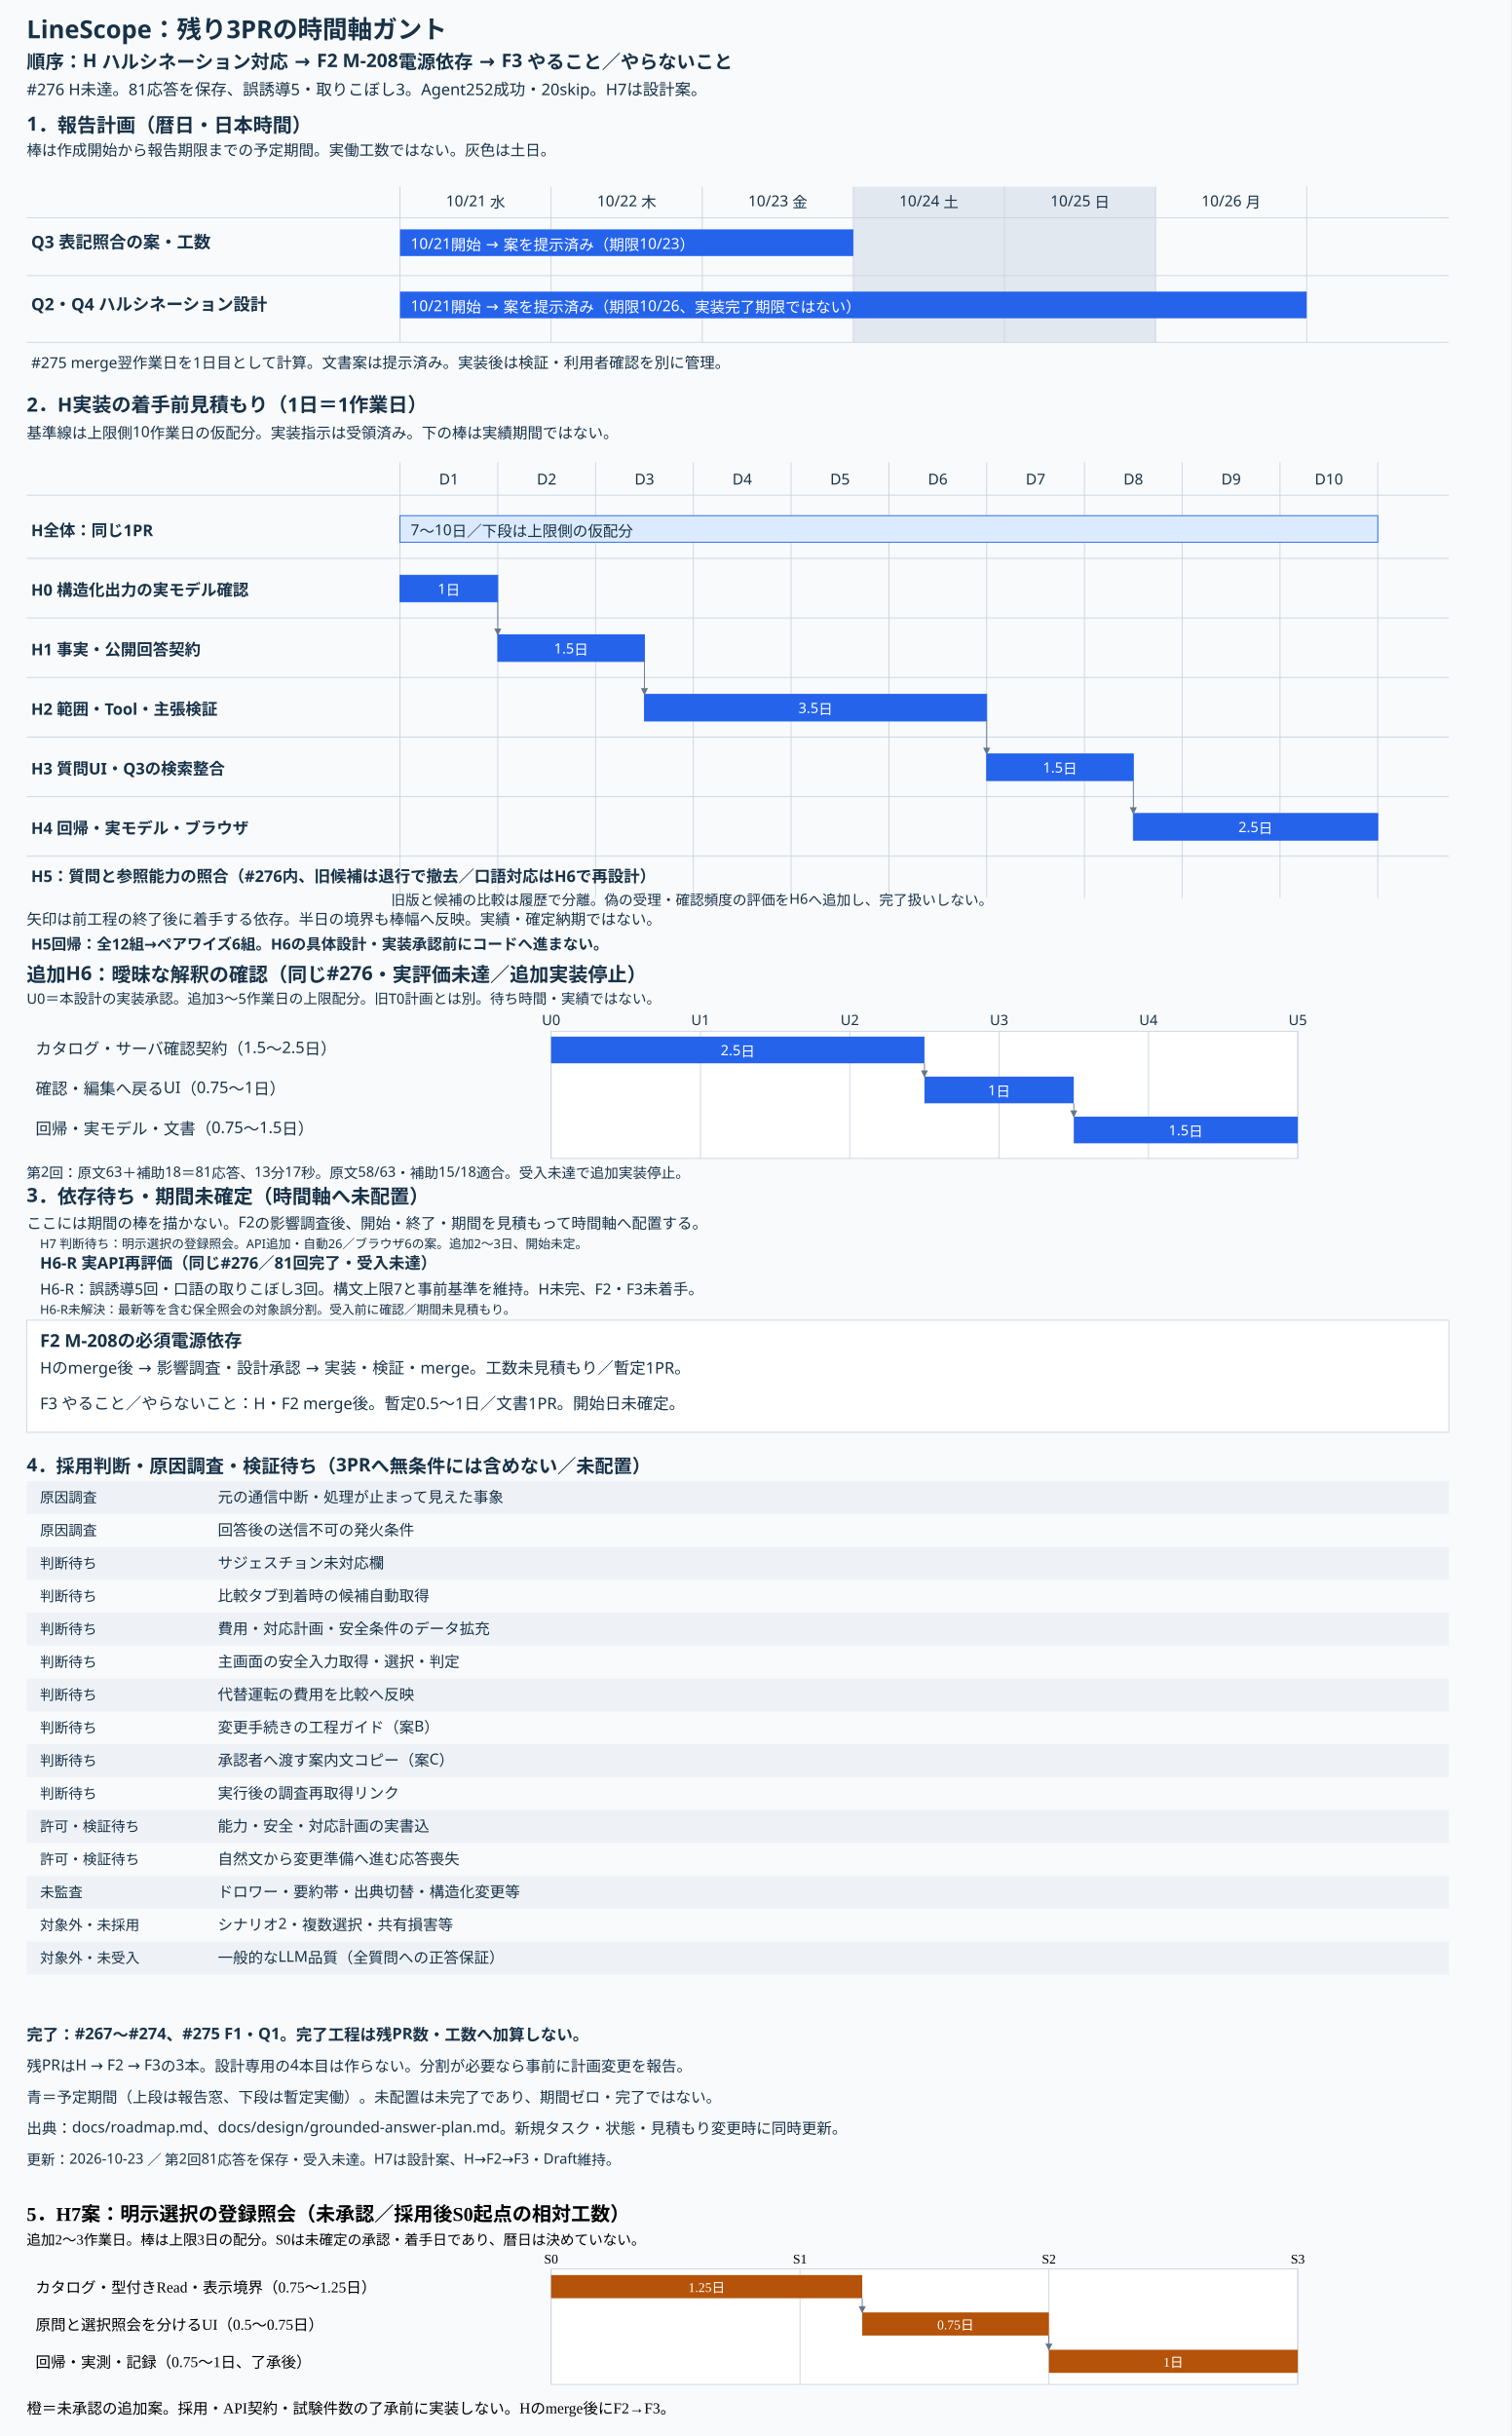
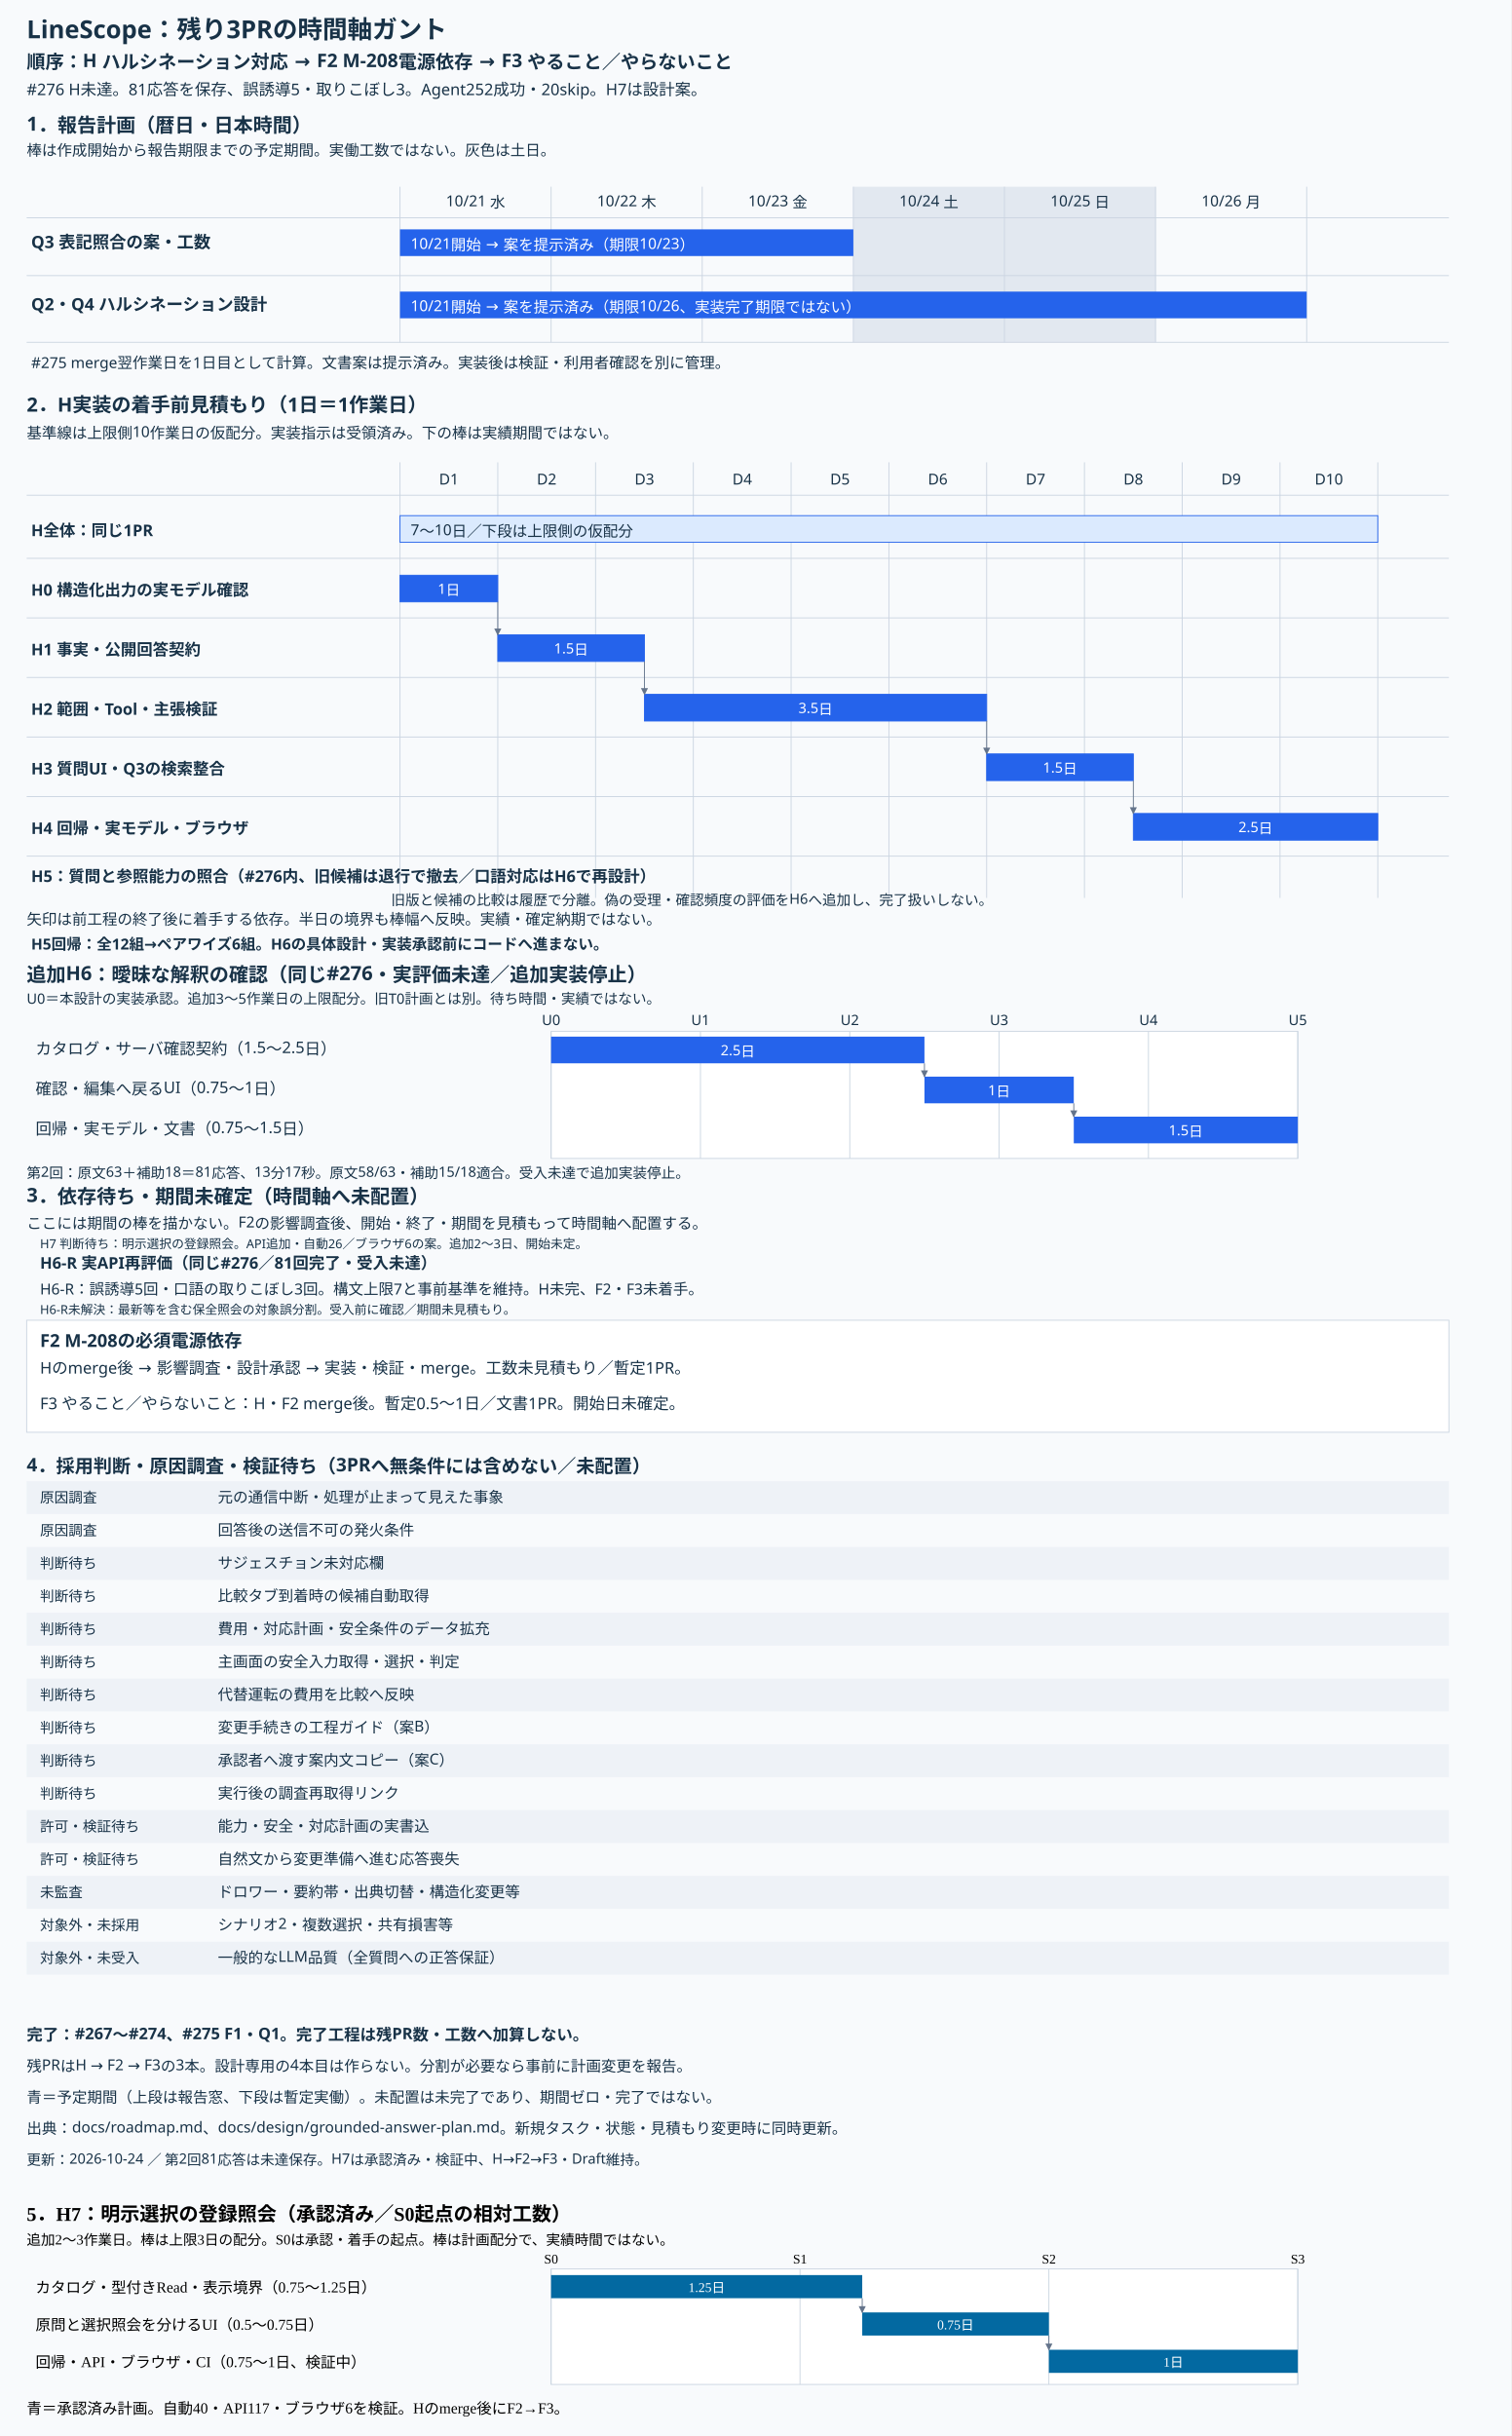
<svg xmlns="http://www.w3.org/2000/svg" width="1700" height="2740" viewBox="0 0 1700 2740" role="img" aria-labelledby="title desc">
  <defs>
    <marker id="arrow" markerWidth="8" markerHeight="8" refX="7" refY="4" orient="auto">
      <path d="M0 0L8 4L0 8" fill="#64748b" />
    </marker>
  </defs>
  <rect width="1700" height="2740" fill="#f8fafc" />
  <g font-family="sans-serif" fill="#183247">
    <text x="30" y="43" font-size="28" font-weight="bold">LineScope：残り3PRの時間軸ガント</text>
    <text x="30" y="77" font-size="21" font-weight="bold">順序：H ハルシネーション対応 → F2 M-208電源依存 → F3 やること／やらないこと</text>
    <text x="30" y="107" font-size="18">#276 H未達。81応答を保存、誤誘導5・取りこぼし3。Agent252成功・20skip。H7は設計案。</text>
    <text x="30" y="147" font-size="22" font-weight="bold">1．報告計画（暦日・日本時間）</text>
    <text x="30" y="175" font-size="17">棒は作成開始から報告期限までの予定期間。実働工数ではない。灰色は土日。</text>
    <path d="M450 210L450 385" fill="none" stroke="#cbd5e1" />
    <text x="535.0" y="232" font-size="17" text-anchor="middle">10/21 水</text>
    <path d="M620 210L620 385" fill="none" stroke="#cbd5e1" />
    <text x="705.0" y="232" font-size="17" text-anchor="middle">10/22 木</text>
    <path d="M790 210L790 385" fill="none" stroke="#cbd5e1" />
    <text x="875.0" y="232" font-size="17" text-anchor="middle">10/23 金</text>
    <rect x="960" y="210" width="170" height="175" fill="#e2e8f0" />
    <path d="M960 210L960 385" fill="none" stroke="#cbd5e1" />
    <text x="1045.0" y="232" font-size="17" text-anchor="middle">10/24 土</text>
    <rect x="1130" y="210" width="170" height="175" fill="#e2e8f0" />
    <path d="M1130 210L1130 385" fill="none" stroke="#cbd5e1" />
    <text x="1215.0" y="232" font-size="17" text-anchor="middle">10/25 日</text>
    <path d="M1300 210L1300 385" fill="none" stroke="#cbd5e1" />
    <text x="1385.0" y="232" font-size="17" text-anchor="middle">10/26 月</text>
    <path d="M1470 210L1470 385" fill="none" stroke="#cbd5e1" />
    <path d="M30 245L1630 245" fill="none" stroke="#cbd5e1" />
    <path d="M30 310L1630 310" fill="none" stroke="#cbd5e1" />
    <path d="M30 385L1630 385" fill="none" stroke="#cbd5e1" />
    <text x="35" y="279" font-size="19" font-weight="bold">Q3 表記照合の案・工数</text>
    <rect x="450" y="258" width="510" height="30" fill="#2563eb" />
    <text x="462" y="280" font-size="17" fill="white">10/21開始 → 案を提示済み（期限10/23）</text>
    <text x="35" y="349" font-size="19" font-weight="bold">Q2・Q4 ハルシネーション設計</text>
    <rect x="450" y="328" width="1020" height="30" fill="#2563eb" />
    <text x="462" y="350" font-size="17" fill="white">10/21開始 → 案を提示済み（期限10/26、実装完了期限ではない）</text>
    <text x="35" y="414" font-size="17">#275 merge翌作業日を1日目として計算。文書案は提示済み。実装後は検証・利用者確認を別に管理。</text>
    <text x="30" y="463" font-size="22" font-weight="bold">2．H実装の着手前見積もり（1日＝1作業日）</text>
    <text x="30" y="493" font-size="17">基準線は上限側10作業日の仮配分。実装指示は受領済み。下の棒は実績期間ではない。</text>
    <path d="M450 520L450 1010" fill="none" stroke="#cbd5e1" />
    <path d="M560 520L560 1010" fill="none" stroke="#cbd5e1" />
    <path d="M670 520L670 1010" fill="none" stroke="#cbd5e1" />
    <path d="M780 520L780 1010" fill="none" stroke="#cbd5e1" />
    <path d="M890 520L890 1010" fill="none" stroke="#cbd5e1" />
    <path d="M1000 520L1000 1010" fill="none" stroke="#cbd5e1" />
    <path d="M1110 520L1110 1010" fill="none" stroke="#cbd5e1" />
    <path d="M1220 520L1220 1010" fill="none" stroke="#cbd5e1" />
    <path d="M1330 520L1330 1010" fill="none" stroke="#cbd5e1" />
    <path d="M1440 520L1440 1010" fill="none" stroke="#cbd5e1" />
    <path d="M1550 520L1550 1010" fill="none" stroke="#cbd5e1" />
    <text x="505.0" y="545" font-size="17" text-anchor="middle">D1</text>
    <text x="615.0" y="545" font-size="17" text-anchor="middle">D2</text>
    <text x="725.0" y="545" font-size="17" text-anchor="middle">D3</text>
    <text x="835.0" y="545" font-size="17" text-anchor="middle">D4</text>
    <text x="945.0" y="545" font-size="17" text-anchor="middle">D5</text>
    <text x="1055.0" y="545" font-size="17" text-anchor="middle">D6</text>
    <text x="1165.0" y="545" font-size="17" text-anchor="middle">D7</text>
    <text x="1275.0" y="545" font-size="17" text-anchor="middle">D8</text>
    <text x="1385.0" y="545" font-size="17" text-anchor="middle">D9</text>
    <text x="1495.0" y="545" font-size="17" text-anchor="middle">D10</text>
    <path d="M30 557L1630 557" fill="none" stroke="#cbd5e1" />
    <text x="35" y="603" font-size="18" font-weight="bold">H全体：同じ1PR</text>
    <rect x="450" y="580" width="1100" height="30" fill="#dbeafe" stroke="#2563eb" />
    <text x="462" y="602" font-size="17">7〜10日／下段は上限側の仮配分</text>
    <path d="M30 628L1630 628" fill="none" stroke="#cbd5e1" />
    <text x="35" y="670" font-size="18" font-weight="bold">H0 構造化出力の実モデル確認</text>
    <rect x="450" y="647" width="110" height="30" fill="#2563eb" stroke="#2563eb" />
    <text x="505.0" y="668" font-size="16" fill="white" text-anchor="middle">1日</text>
    <path d="M30 695L1630 695" fill="none" stroke="#cbd5e1" />
    <text x="35" y="737" font-size="18" font-weight="bold">H1 事実・公開回答契約</text>
    <rect x="560" y="714" width="165.0" height="30" fill="#2563eb" stroke="#2563eb" />
    <text x="642.5" y="735" font-size="16" fill="white" text-anchor="middle">1.5日</text>
    <path d="M560 677V706H560V714" fill="none" stroke="#64748b" marker-end="url(#arrow)" />
    <path d="M30 762L1630 762" fill="none" stroke="#cbd5e1" />
    <text x="35" y="804" font-size="18" font-weight="bold">H2 範囲・Tool・主張検証</text>
    <rect x="725.0" y="781" width="385.0" height="30" fill="#2563eb" stroke="#2563eb" />
    <text x="917.5" y="802" font-size="16" fill="white" text-anchor="middle">3.5日</text>
    <path d="M725.0 744V773H725.0V781" fill="none" stroke="#64748b" marker-end="url(#arrow)" />
    <path d="M30 829L1630 829" fill="none" stroke="#cbd5e1" />
    <text x="35" y="871" font-size="18" font-weight="bold">H3 質問UI・Q3の検索整合</text>
    <rect x="1110" y="848" width="165.0" height="30" fill="#2563eb" stroke="#2563eb" />
    <text x="1192.5" y="869" font-size="16" fill="white" text-anchor="middle">1.5日</text>
    <path d="M1110.0 811V840H1110V848" fill="none" stroke="#64748b" marker-end="url(#arrow)" />
    <path d="M30 896L1630 896" fill="none" stroke="#cbd5e1" />
    <text x="35" y="938" font-size="18" font-weight="bold">H4 回帰・実モデル・ブラウザ</text>
    <rect x="1275.0" y="915" width="275.0" height="30" fill="#2563eb" stroke="#2563eb" />
    <text x="1412.5" y="936" font-size="16" fill="white" text-anchor="middle">2.5日</text>
    <path d="M1275.0 878V907H1275.0V915" fill="none" stroke="#64748b" marker-end="url(#arrow)" />
    <path d="M30 963L1630 963" fill="none" stroke="#cbd5e1" />
    <text x="35" y="992" font-size="18" font-weight="bold">H5：質問と参照能力の照合（#276内、旧候補は退行で撤去／口語対応はH6で再設計）</text>
    <text x="440" y="1018" font-size="16">旧版と候補の比較は履歴で分離。偽の受理・確認頻度の評価をH6へ追加し、完了扱いしない。</text>
    <text x="30" y="1040" font-size="17">矢印は前工程の終了後に着手する依存。半日の境界も棒幅へ反映。実績・確定納期ではない。</text>
    <text x="35" y="1068" font-size="17" font-weight="bold">H5回帰：全12組→ペアワイズ6組。H6の具体設計・実装承認前にコードへ進まない。</text>
    <text x="30" y="1104" font-size="22" font-weight="bold">追加H6：曖昧な解釈の確認（同じ#276・実評価未達／追加実装停止）</text>
    <text x="30" y="1129" font-size="16">U0＝本設計の実装承認。追加3〜5作業日の上限配分。旧T0計画とは別。待ち時間・実績ではない。</text>
    <rect x="620" y="1160" width="840" height="143" fill="white" stroke="#cbd5e1" />
    <path d="M620 1160V1303M788 1160V1303M956 1160V1303M1124 1160V1303M1292 1160V1303M1460 1160V1303" fill="none" stroke="#cbd5e1" />
    <text x="620" y="1153" font-size="16" text-anchor="middle">U0</text>
    <text x="788" y="1153" font-size="16" text-anchor="middle">U1</text>
    <text x="956" y="1153" font-size="16" text-anchor="middle">U2</text>
    <text x="1124" y="1153" font-size="16" text-anchor="middle">U3</text>
    <text x="1292" y="1153" font-size="16" text-anchor="middle">U4</text>
    <text x="1460" y="1153" font-size="16" text-anchor="middle">U5</text>
    <text x="40" y="1186" font-size="18">カタログ・サーバ確認契約（1.5〜2.5日）</text>
    <rect x="620" y="1166" width="420" height="30" fill="#2563eb" />
    <text x="830" y="1187" font-size="16" fill="white" text-anchor="middle">2.5日</text>
    <text x="40" y="1231" font-size="18">確認・編集へ戻るUI（0.75〜1日）</text>
    <rect x="1040" y="1211" width="168" height="30" fill="#2563eb" />
    <text x="1124" y="1232" font-size="16" fill="white" text-anchor="middle">1日</text>
    <path d="M1040 1196V1204H1040V1211" fill="none" stroke="#64748b" marker-end="url(#arrow)" />
    <text x="40" y="1276" font-size="18">回帰・実モデル・文書（0.75〜1.5日）</text>
    <rect x="1208" y="1256" width="252" height="30" fill="#2563eb" />
    <text x="1334" y="1277" font-size="16" fill="white" text-anchor="middle">1.5日</text>
    <path d="M1208 1241V1249H1208V1256" fill="none" stroke="#64748b" marker-end="url(#arrow)" />
    <text x="30" y="1325" font-size="16">第2回：原文63＋補助18＝81応答、13分17秒。原文58/63・補助15/18適合。受入未達で追加実装停止。</text>
    <g transform="translate(0 260)">
      <text x="30" y="1092" font-size="22" font-weight="bold">3．依存待ち・期間未確定（時間軸へ未配置）</text>
      <text x="30" y="1122" font-size="17">ここには期間の棒を描かない。F2の影響調査後、開始・終了・期間を見積もって時間軸へ配置する。</text>
      <text x="45" y="1144" font-size="14">H7 判断待ち：明示選択の登録照会。API追加・自動26／ブラウザ6の案。追加2〜3日、開始未定。</text>
      <text x="45" y="1167" font-size="18" font-weight="bold">H6-R 実API再評価（同じ#276／81回完了・受入未達）</text>
      <text x="45" y="1196" font-size="17">H6-R：誤誘導5回・口語の取りこぼし3回。構文上限7と事前基準を維持。H未完、F2・F3未着手。</text>
      <text x="45" y="1218" font-size="14">H6-R未解決：最新等を含む保全照会の対象誤分割。受入前に確認／期間未見積もり。</text>
      <g transform="translate(0 80)">
        <rect x="30" y="1145" width="1600" height="126" fill="white" stroke="#cbd5e1" />
        <text x="45" y="1175" font-size="20" font-weight="bold">F2 M-208の必須電源依存</text>
        <text x="45" y="1205" font-size="18">Hのmerge後 → 影響調査・設計承認 → 実装・検証・merge。工数未見積もり／暫定1PR。</text>
        <text x="45" y="1245" font-size="18">F3 やること／やらないこと：H・F2 merge後。暫定0.5〜1日／文書1PR。開始日未確定。</text>
        <text x="30" y="1315" font-size="21" font-weight="bold">4．採用判断・原因調査・検証待ち（3PRへ無条件には含めない／未配置）</text>
        <rect x="30" y="1326" width="1600" height="37" fill="#eef2f7" />
        <text x="45" y="1350" font-size="16">原因調査</text>
        <text x="245" y="1350" font-size="17">元の通信中断・処理が止まって見えた事象</text>
        <text x="45" y="1387" font-size="16">原因調査</text>
        <text x="245" y="1387" font-size="17">回答後の送信不可の発火条件</text>
        <rect x="30" y="1400" width="1600" height="37" fill="#eef2f7" />
        <text x="45" y="1424" font-size="16">判断待ち</text>
        <text x="245" y="1424" font-size="17">サジェスチョン未対応欄</text>
        <text x="45" y="1461" font-size="16">判断待ち</text>
        <text x="245" y="1461" font-size="17">比較タブ到着時の候補自動取得</text>
        <rect x="30" y="1474" width="1600" height="37" fill="#eef2f7" />
        <text x="45" y="1498" font-size="16">判断待ち</text>
        <text x="245" y="1498" font-size="17">費用・対応計画・安全条件のデータ拡充</text>
        <text x="45" y="1535" font-size="16">判断待ち</text>
        <text x="245" y="1535" font-size="17">主画面の安全入力取得・選択・判定</text>
        <rect x="30" y="1548" width="1600" height="37" fill="#eef2f7" />
        <text x="45" y="1572" font-size="16">判断待ち</text>
        <text x="245" y="1572" font-size="17">代替運転の費用を比較へ反映</text>
        <text x="45" y="1609" font-size="16">判断待ち</text>
        <text x="245" y="1609" font-size="17">変更手続きの工程ガイド（案B）</text>
        <rect x="30" y="1622" width="1600" height="37" fill="#eef2f7" />
        <text x="45" y="1646" font-size="16">判断待ち</text>
        <text x="245" y="1646" font-size="17">承認者へ渡す案内文コピー（案C）</text>
        <text x="45" y="1683" font-size="16">判断待ち</text>
        <text x="245" y="1683" font-size="17">実行後の調査再取得リンク</text>
        <rect x="30" y="1696" width="1600" height="37" fill="#eef2f7" />
        <text x="45" y="1720" font-size="16">許可・検証待ち</text>
        <text x="245" y="1720" font-size="17">能力・安全・対応計画の実書込</text>
        <text x="45" y="1757" font-size="16">許可・検証待ち</text>
        <text x="245" y="1757" font-size="17">自然文から変更準備へ進む応答喪失</text>
        <rect x="30" y="1770" width="1600" height="37" fill="#eef2f7" />
        <text x="45" y="1794" font-size="16">未監査</text>
        <text x="245" y="1794" font-size="17">ドロワー・要約帯・出典切替・構造化変更等</text>
        <text x="45" y="1831" font-size="16">対象外・未採用</text>
        <text x="245" y="1831" font-size="17">シナリオ2・複数選択・共有損害等</text>
        <rect x="30" y="1844" width="1600" height="37" fill="#eef2f7" />
        <text x="45" y="1868" font-size="16">対象外・未受入</text>
        <text x="245" y="1868" font-size="17">一般的なLLM品質（全質問への正答保証）</text>
        <text x="30" y="1955" font-size="18" font-weight="bold">完了：#267〜#274、#275 F1・Q1。完了工程は残PR数・工数へ加算しない。</text>
        <text x="30" y="1990" font-size="17">残PRはH → F2 → F3の3本。設計専用の4本目は作らない。分割が必要なら事前に計画変更を報告。</text>
        <text x="30" y="2025" font-size="17">青＝予定期間（上段は報告窓、下段は暫定実働）。未配置は未完了であり、期間ゼロ・完了ではない。</text>
        <text x="30" y="2060" font-size="17">出典：docs/roadmap.md、docs/design/grounded-answer-plan.md。新規タスク・状態・見積もり変更時に同時更新。</text>
-         <text x="30" y="2095" font-size="16">更新：2026-10-23 ／ 第2回81応答を保存・受入未達。H7は設計案、H→F2→F3・Draft維持。</text>
+         <text x="30" y="2095" font-size="16">更新：2026-10-24 ／ 第2回81応答は未達保存。H7は承認済み・検証中、H→F2→F3・Draft維持。</text>
      </g>
    </g>
  </g>
-   <text x="30" y="2498" font-size="22" font-weight="bold">5．H7案：明示選択の登録照会（未承認／採用後S0起点の相対工数）</text>
-   <text x="30" y="2525" font-size="16">追加2〜3作業日。棒は上限3日の配分。S0は未確定の承認・着手日であり、暦日は決めていない。</text>
+   <text x="30" y="2498" font-size="22" font-weight="bold">5．H7：明示選択の登録照会（承認済み／S0起点の相対工数）</text>
+   <text x="30" y="2525" font-size="16">追加2〜3作業日。棒は上限3日の配分。S0は承認・着手の起点。棒は計画配分で、実績時間ではない。</text>
  <rect x="620" y="2552" width="840" height="130" fill="white" stroke="#cbd5e1" />
  <path d="M620 2552V2682M900 2552V2682M1180 2552V2682M1460 2552V2682" fill="none" stroke="#cbd5e1" />
  <text x="620" y="2546" font-size="15" text-anchor="middle">S0</text>
  <text x="900" y="2546" font-size="15" text-anchor="middle">S1</text>
  <text x="1180" y="2546" font-size="15" text-anchor="middle">S2</text>
  <text x="1460" y="2546" font-size="15" text-anchor="middle">S3</text>
  <text x="40" y="2579" font-size="17">カタログ・型付きRead・表示境界（0.75〜1.25日）</text>
-   <rect x="620" y="2559" width="350" height="26" fill="#b45309" />
+   <rect x="620" y="2559" width="350" height="26" fill="#0369a1" />
  <text x="795" y="2578" font-size="15" fill="white" text-anchor="middle">1.25日</text>
  <text x="40" y="2621" font-size="17">原問と選択照会を分けるUI（0.5〜0.75日）</text>
-   <rect x="970" y="2601" width="210" height="26" fill="#b45309" />
+   <rect x="970" y="2601" width="210" height="26" fill="#0369a1" />
  <text x="1075" y="2620" font-size="15" fill="white" text-anchor="middle">0.75日</text>
  <path d="M970 2585V2593H970V2601" fill="none" stroke="#64748b" marker-end="url(#arrow)" />
-   <text x="40" y="2663" font-size="17">回帰・実測・記録（0.75〜1日、了承後）</text>
-   <rect x="1180" y="2643" width="280" height="26" fill="#b45309" />
+   <text x="40" y="2663" font-size="17">回帰・API・ブラウザ・CI（0.75〜1日、検証中）</text>
+   <rect x="1180" y="2643" width="280" height="26" fill="#0369a1" />
  <text x="1320" y="2662" font-size="15" fill="white" text-anchor="middle">1日</text>
  <path d="M1180 2627V2635H1180V2643" fill="none" stroke="#64748b" marker-end="url(#arrow)" />
-   <text x="30" y="2715" font-size="17">橙＝未承認の追加案。採用・API契約・試験件数の了承前に実装しない。Hのmerge後にF2→F3。</text>
+   <text x="30" y="2715" font-size="17">青＝承認済み計画。自動40・API117・ブラウザ6を検証。Hのmerge後にF2→F3。</text>
</svg>
